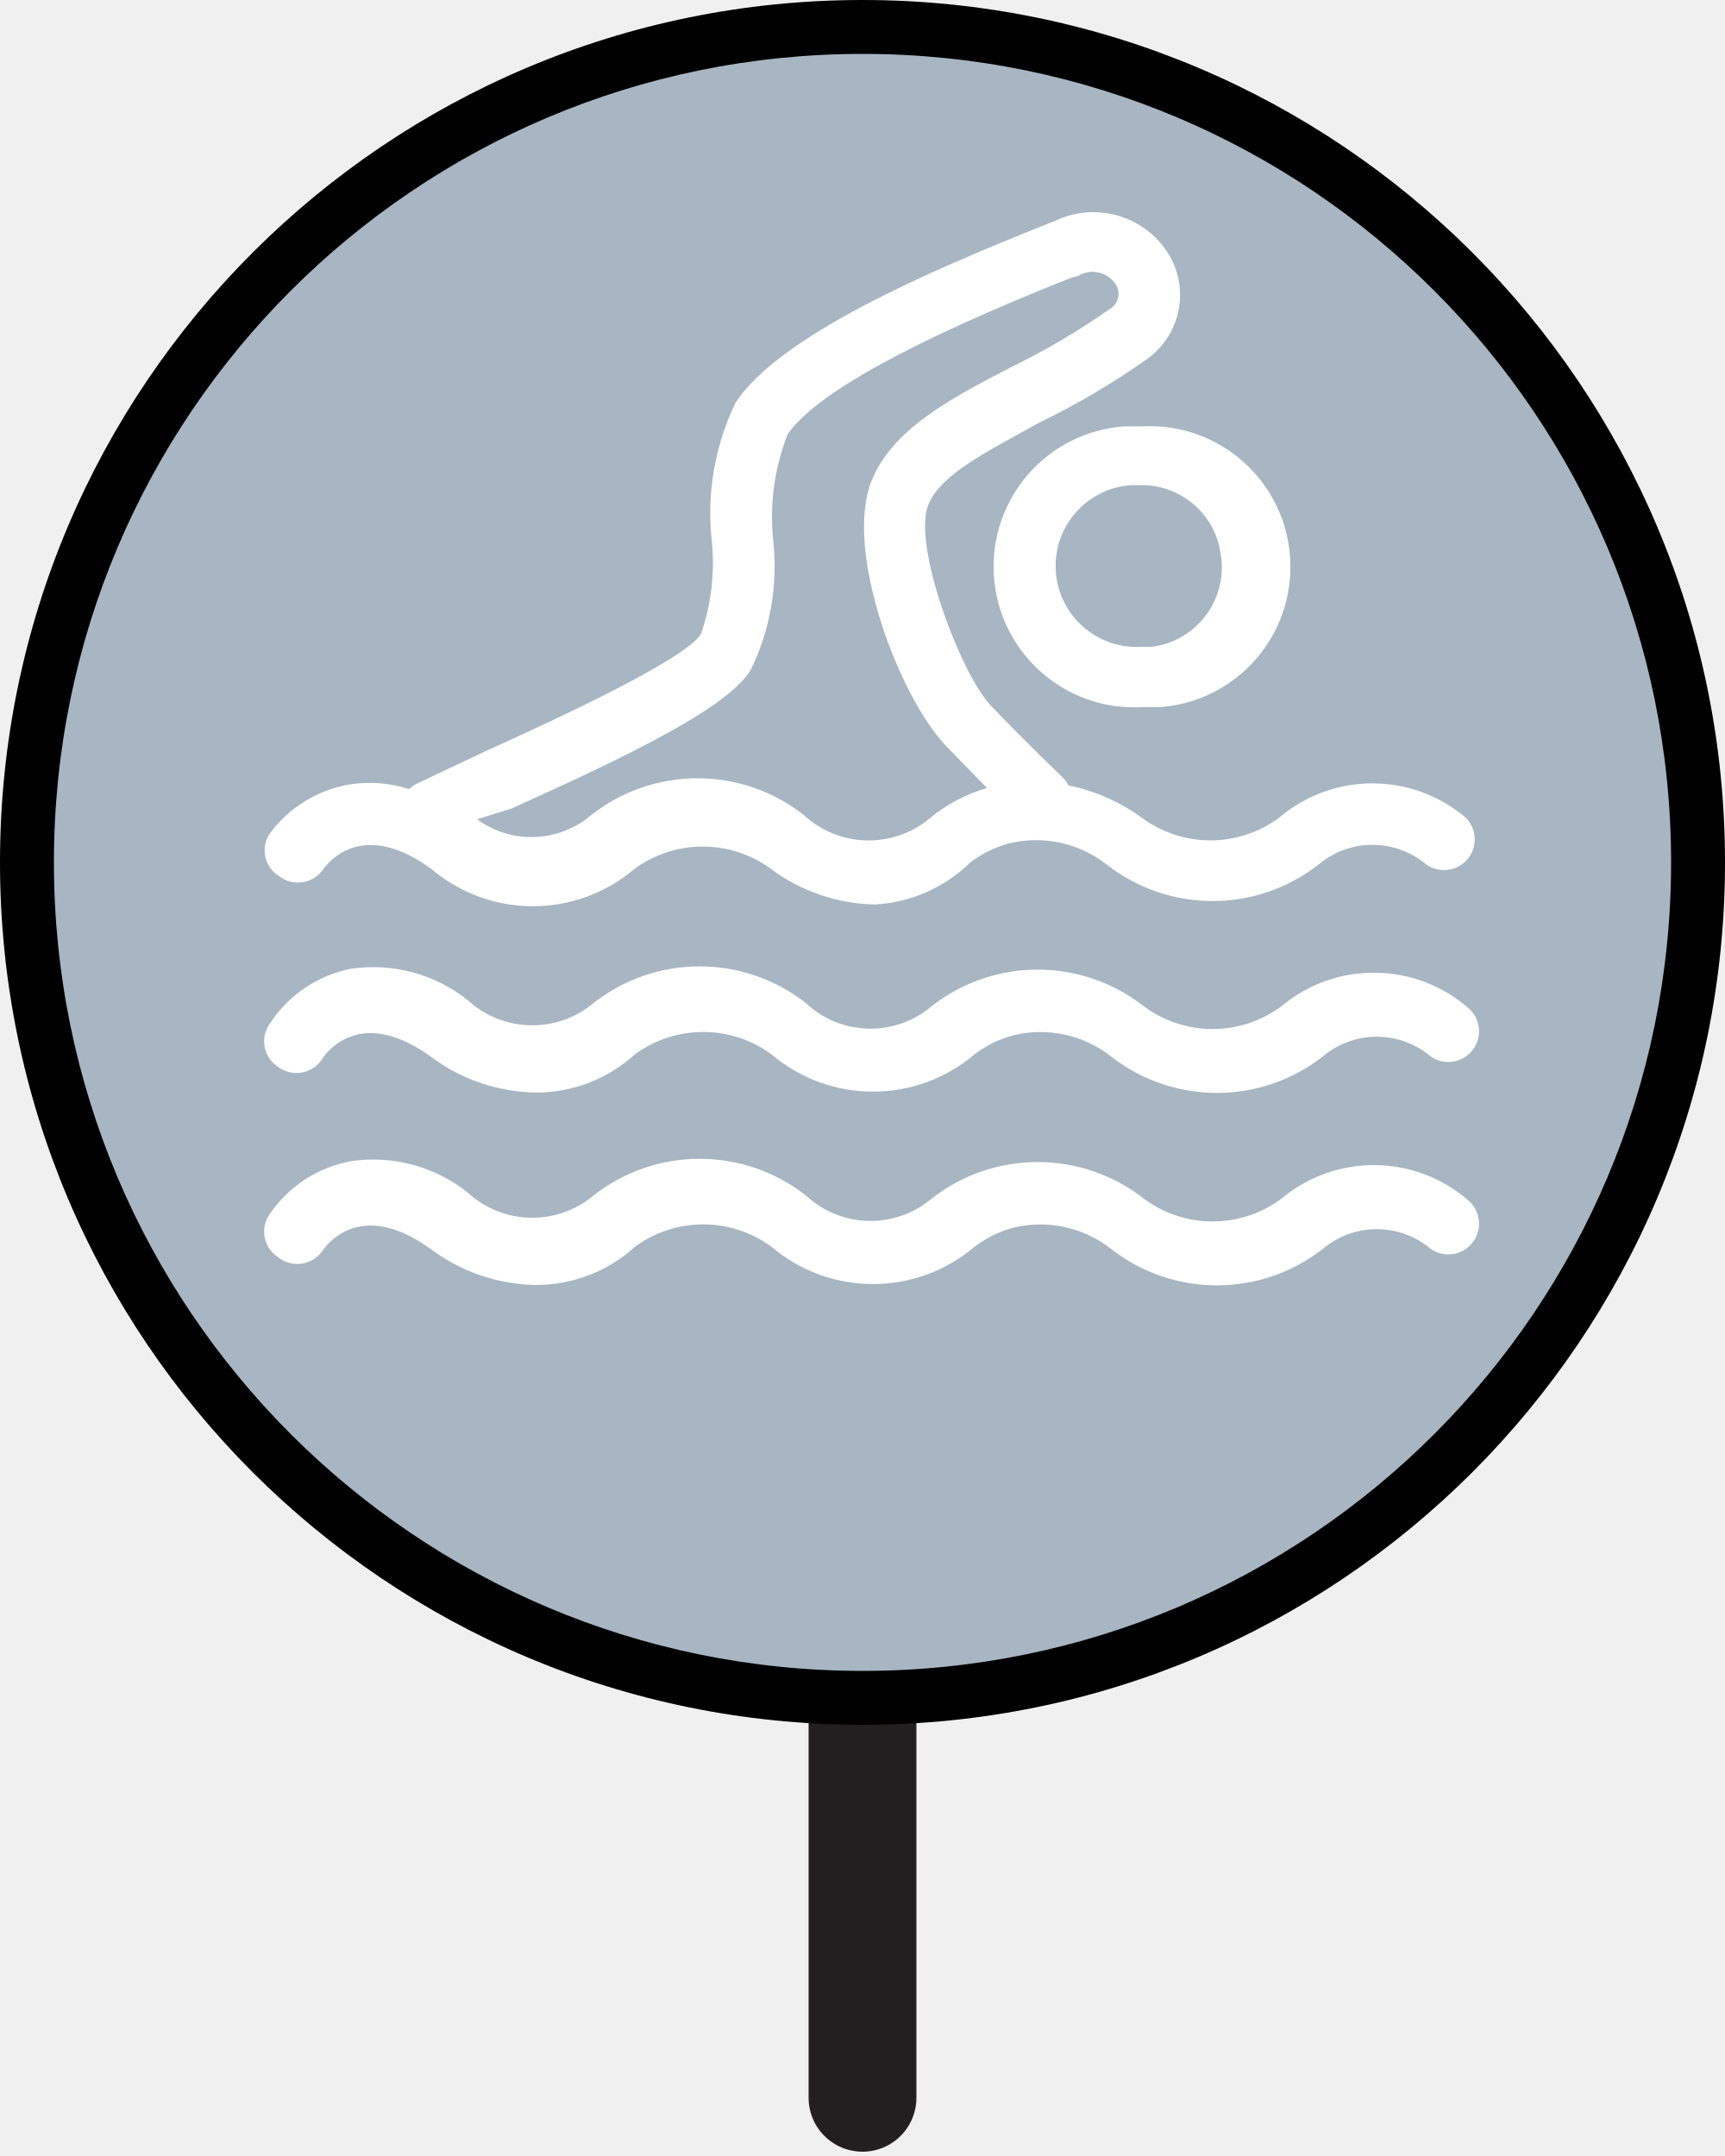
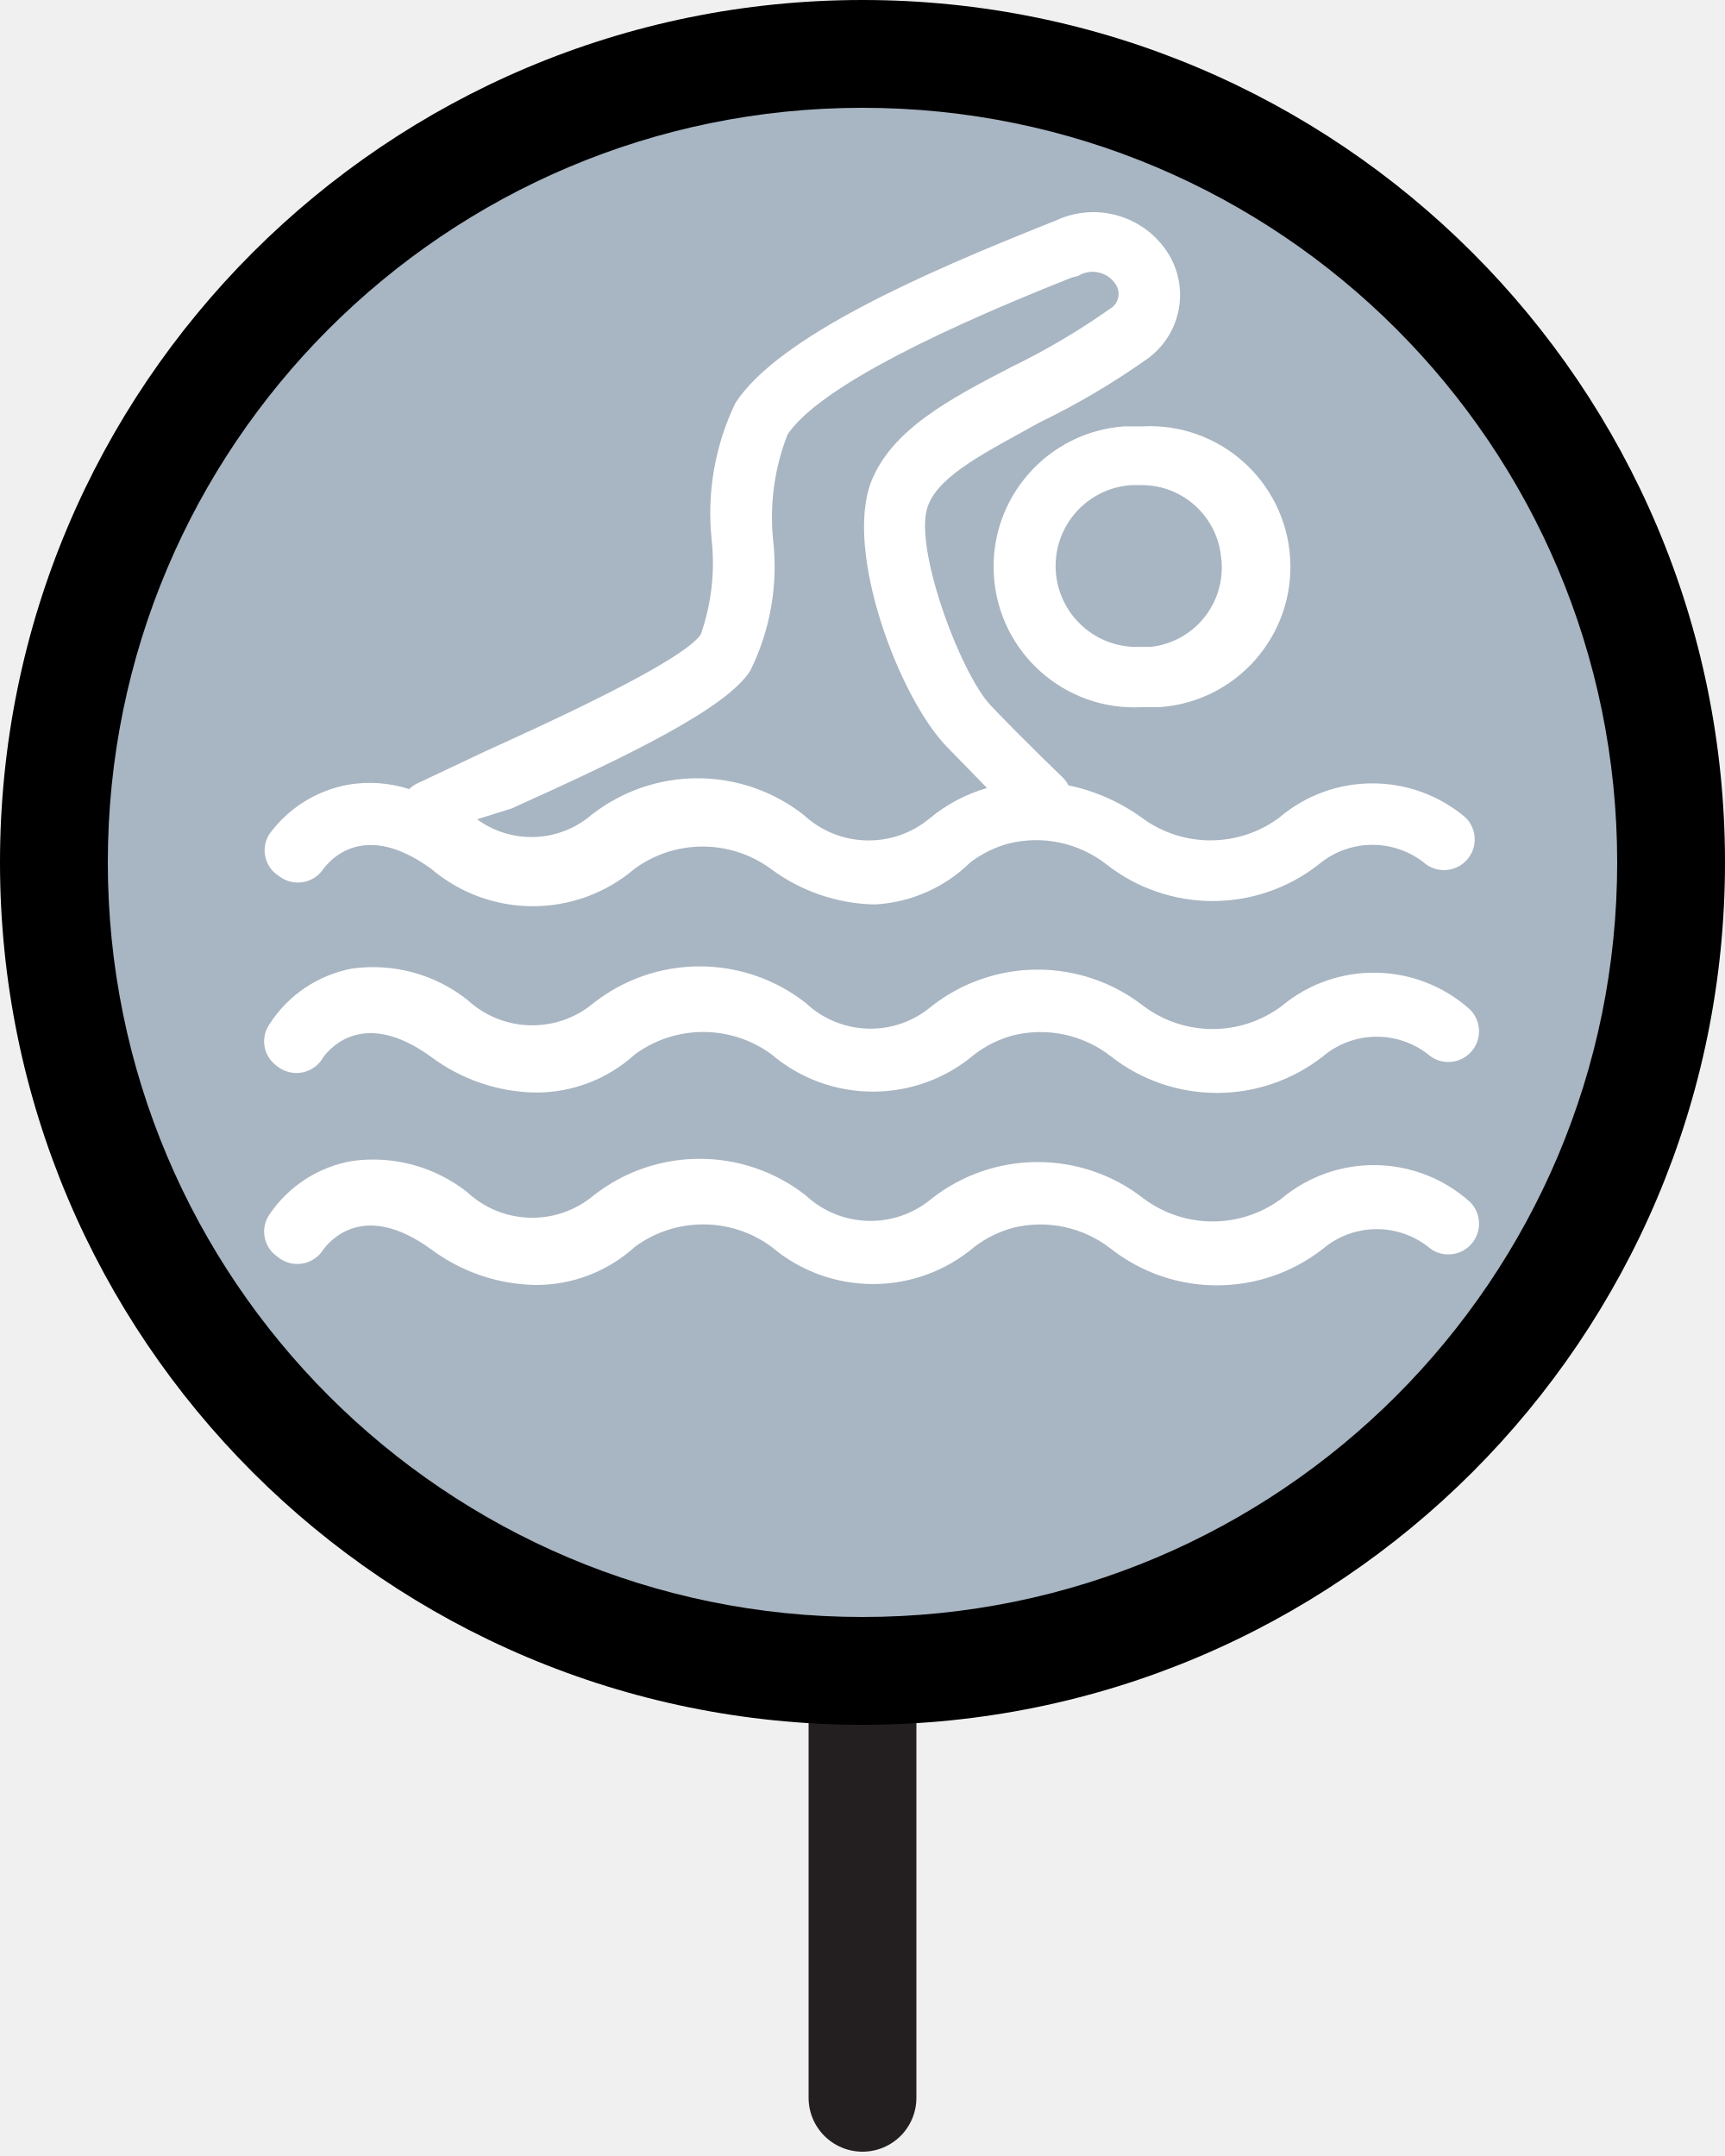
<svg xmlns="http://www.w3.org/2000/svg" id="Layer_1" data-name="Layer 1" viewBox="0 0 32 40">
  <line x1="16" y1="30.77" x2="16" y2="38.92" fill="none" stroke="#231f20" stroke-linecap="round" stroke-linejoin="round" stroke-width="2" />
-   <path d="M16,31.5A15.5,15.5,0,1,1,31.5,16,15.52,15.52,0,0,1,16,31.5Z" fill="#a8b5c2" />
-   <path d="M16,1A15,15,0,1,1,1,16,15,15,0,0,1,16,1m0-1A16,16,0,1,0,32,16,16,16,0,0,0,16,0Z" />
+   <path d="M16,31A15,15,0,1,1,31,16,15,15,0,0,1,16,31Z" fill="#a8b5c2" />
+   <path d="M16,2A14,14,0,1,1,2,16,14,14,0,0,1,16,2m0-2A16,16,0,1,0,32,16,16,16,0,0,0,16,0Z" />
  <path d="M20.86,7.91a2.61,2.61,0,0,0,.32,5.21l.33,0a2.61,2.61,0,0,0-.32-5.21Zm1.79,2.41A1.48,1.48,0,0,1,21.36,12h-.19A1.48,1.48,0,0,1,21,9h.19A1.48,1.48,0,0,1,22.65,10.32Z" fill="#fff" />
  <path d="M5.17,16.25A.57.57,0,0,0,6,16.12c.12-.16.75-.91,2,0a2.91,2.91,0,0,0,3.77,0,2.14,2.14,0,0,1,2.53,0,3.33,3.33,0,0,0,1.93.66A2.73,2.73,0,0,0,18,16a2.08,2.08,0,0,1,.71-.35,2.12,2.12,0,0,1,1.82.39,3.19,3.19,0,0,0,3.93,0h0a1.55,1.55,0,0,1,2,0,.57.57,0,0,0,.73-.87,2.67,2.67,0,0,0-3.46,0h0a2.14,2.14,0,0,1-2.55,0,3.57,3.57,0,0,0-1.36-.6.56.56,0,0,0-.1-.14s-.77-.74-1.34-1.34-1.46-3-1.16-3.72c.22-.57,1.11-1,2.06-1.53a14.06,14.06,0,0,0,2-1.18,1.46,1.46,0,0,0,.42-1.91,1.64,1.64,0,0,0-2.11-.66l-.15.06c-2.26.9-5,2.09-5.8,3.33A4.72,4.72,0,0,0,13.2,10,4,4,0,0,1,13,11.77c-.33.49-2.7,1.58-4,2.17l-1.27.6a.55.55,0,0,0-.14.1,2.38,2.38,0,0,0-1.14-.08A2.33,2.33,0,0,0,5,15.47.56.56,0,0,0,5.17,16.25ZM9.49,15c2.22-1,4-1.87,4.43-2.56A4.35,4.35,0,0,0,14.34,10a4.22,4.22,0,0,1,.27-1.94c.5-.74,2.27-1.72,5.27-2.91L20,5.12a.51.51,0,0,1,.7.16.32.32,0,0,1-.11.45,13.23,13.23,0,0,1-1.83,1.08c-1.14.59-2.22,1.16-2.6,2.13-.5,1.3.52,4,1.4,4.91l.75.77a2.93,2.93,0,0,0-1.06.56l0,0a1.77,1.77,0,0,1-2.34-.06,3.19,3.19,0,0,0-3.94,0l0,0a1.71,1.71,0,0,1-2.12.08Z" fill="#fff" />
  <path d="M23.77,18.67h0a2.14,2.14,0,0,1-2.55,0,3.19,3.19,0,0,0-3.94,0l0,0a1.75,1.75,0,0,1-2.33-.06,3.19,3.19,0,0,0-3.94,0l0,0a1.77,1.77,0,0,1-2.34-.06,2.82,2.82,0,0,0-2.14-.58A2.33,2.33,0,0,0,5,19a.56.56,0,0,0,.14.78A.57.57,0,0,0,6,19.61c.12-.16.75-.91,2,0a3.33,3.33,0,0,0,1.93.66,2.72,2.72,0,0,0,1.85-.71,2.14,2.14,0,0,1,2.53,0,2.91,2.91,0,0,0,3.77,0,2.08,2.08,0,0,1,.71-.35,2.12,2.12,0,0,1,1.82.39,3.19,3.19,0,0,0,3.93,0h0a1.55,1.55,0,0,1,2,0,.57.57,0,0,0,.73-.87A2.67,2.67,0,0,0,23.77,18.67Z" fill="#fff" />
  <path d="M23.77,22.24h0a2.14,2.14,0,0,1-2.55,0,3.19,3.19,0,0,0-3.94,0l0,0a1.76,1.76,0,0,1-2.33-.06,3.19,3.19,0,0,0-3.94,0l0,0a1.77,1.77,0,0,1-2.34-.06,2.82,2.82,0,0,0-2.14-.58A2.33,2.33,0,0,0,5,22.53a.56.56,0,0,0,.14.78A.57.57,0,0,0,6,23.18c.12-.16.75-.91,2,0a3.33,3.33,0,0,0,1.93.66,2.72,2.72,0,0,0,1.85-.71,2.14,2.14,0,0,1,2.53,0,2.91,2.91,0,0,0,3.77,0,2.08,2.08,0,0,1,.71-.35,2.12,2.12,0,0,1,1.82.39,3.19,3.19,0,0,0,3.93,0h0a1.55,1.55,0,0,1,2,0,.57.57,0,0,0,.73-.87A2.67,2.67,0,0,0,23.77,22.24Z" fill="#fff" />
</svg>
